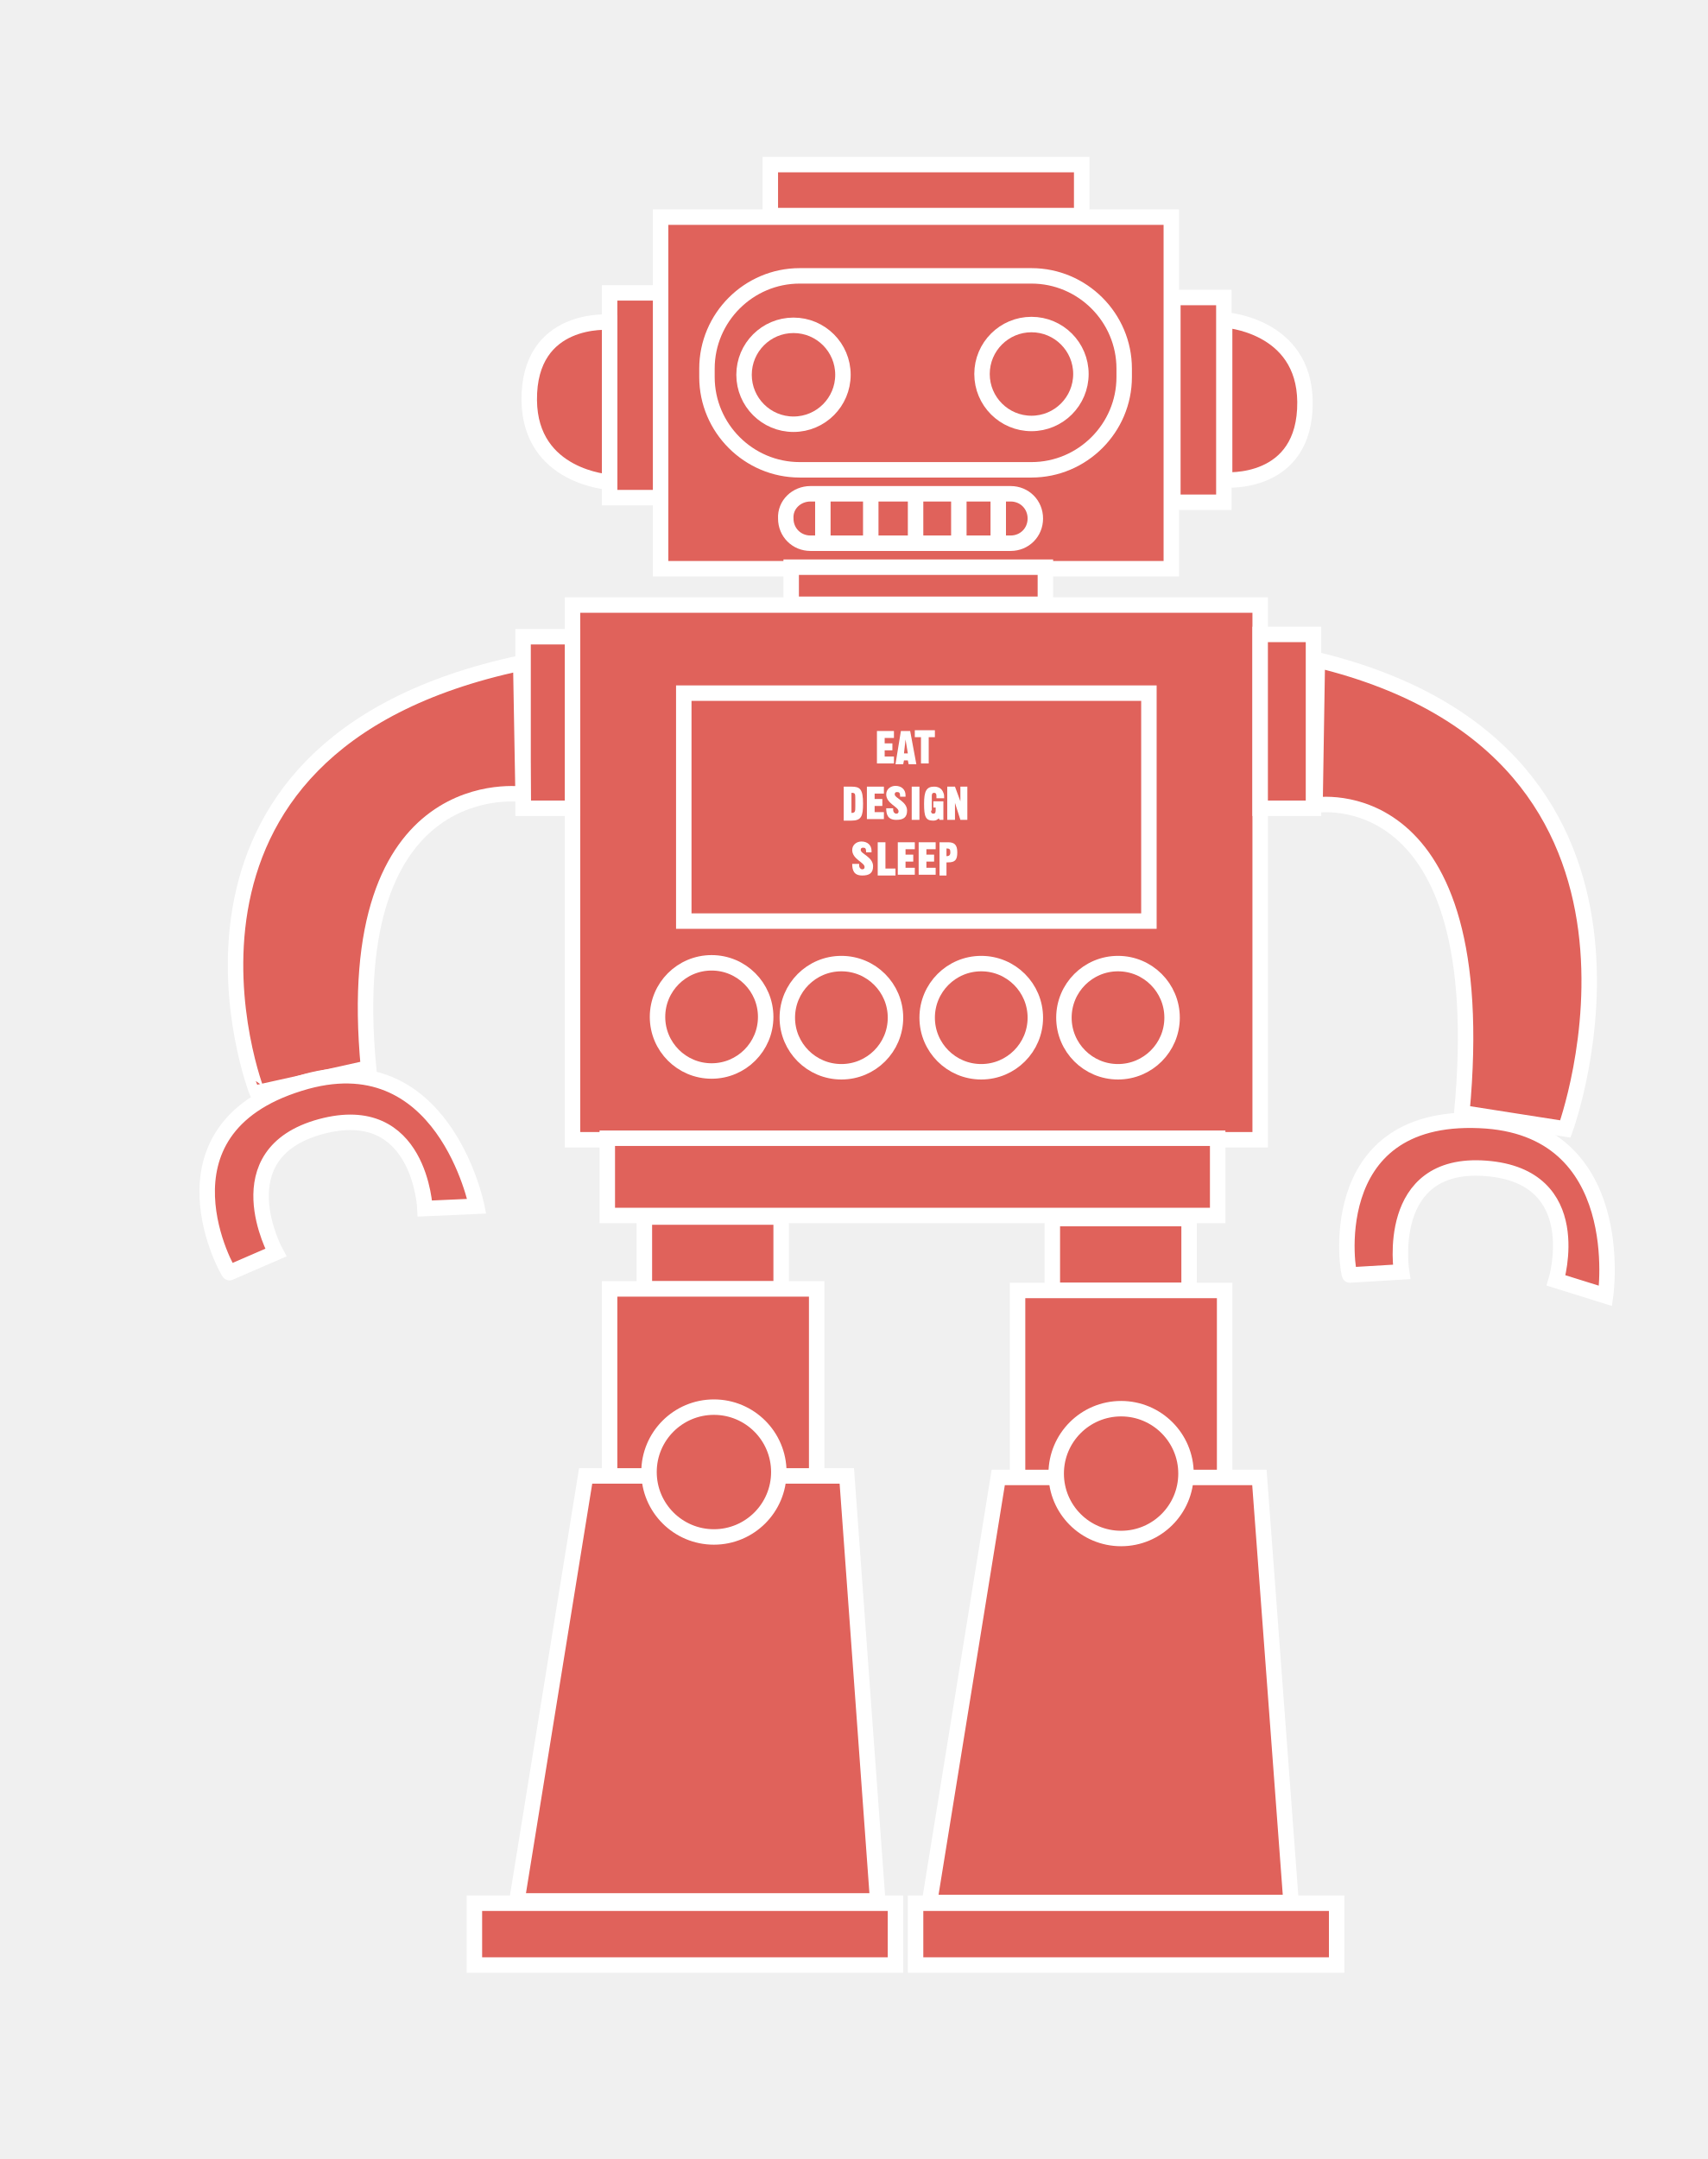
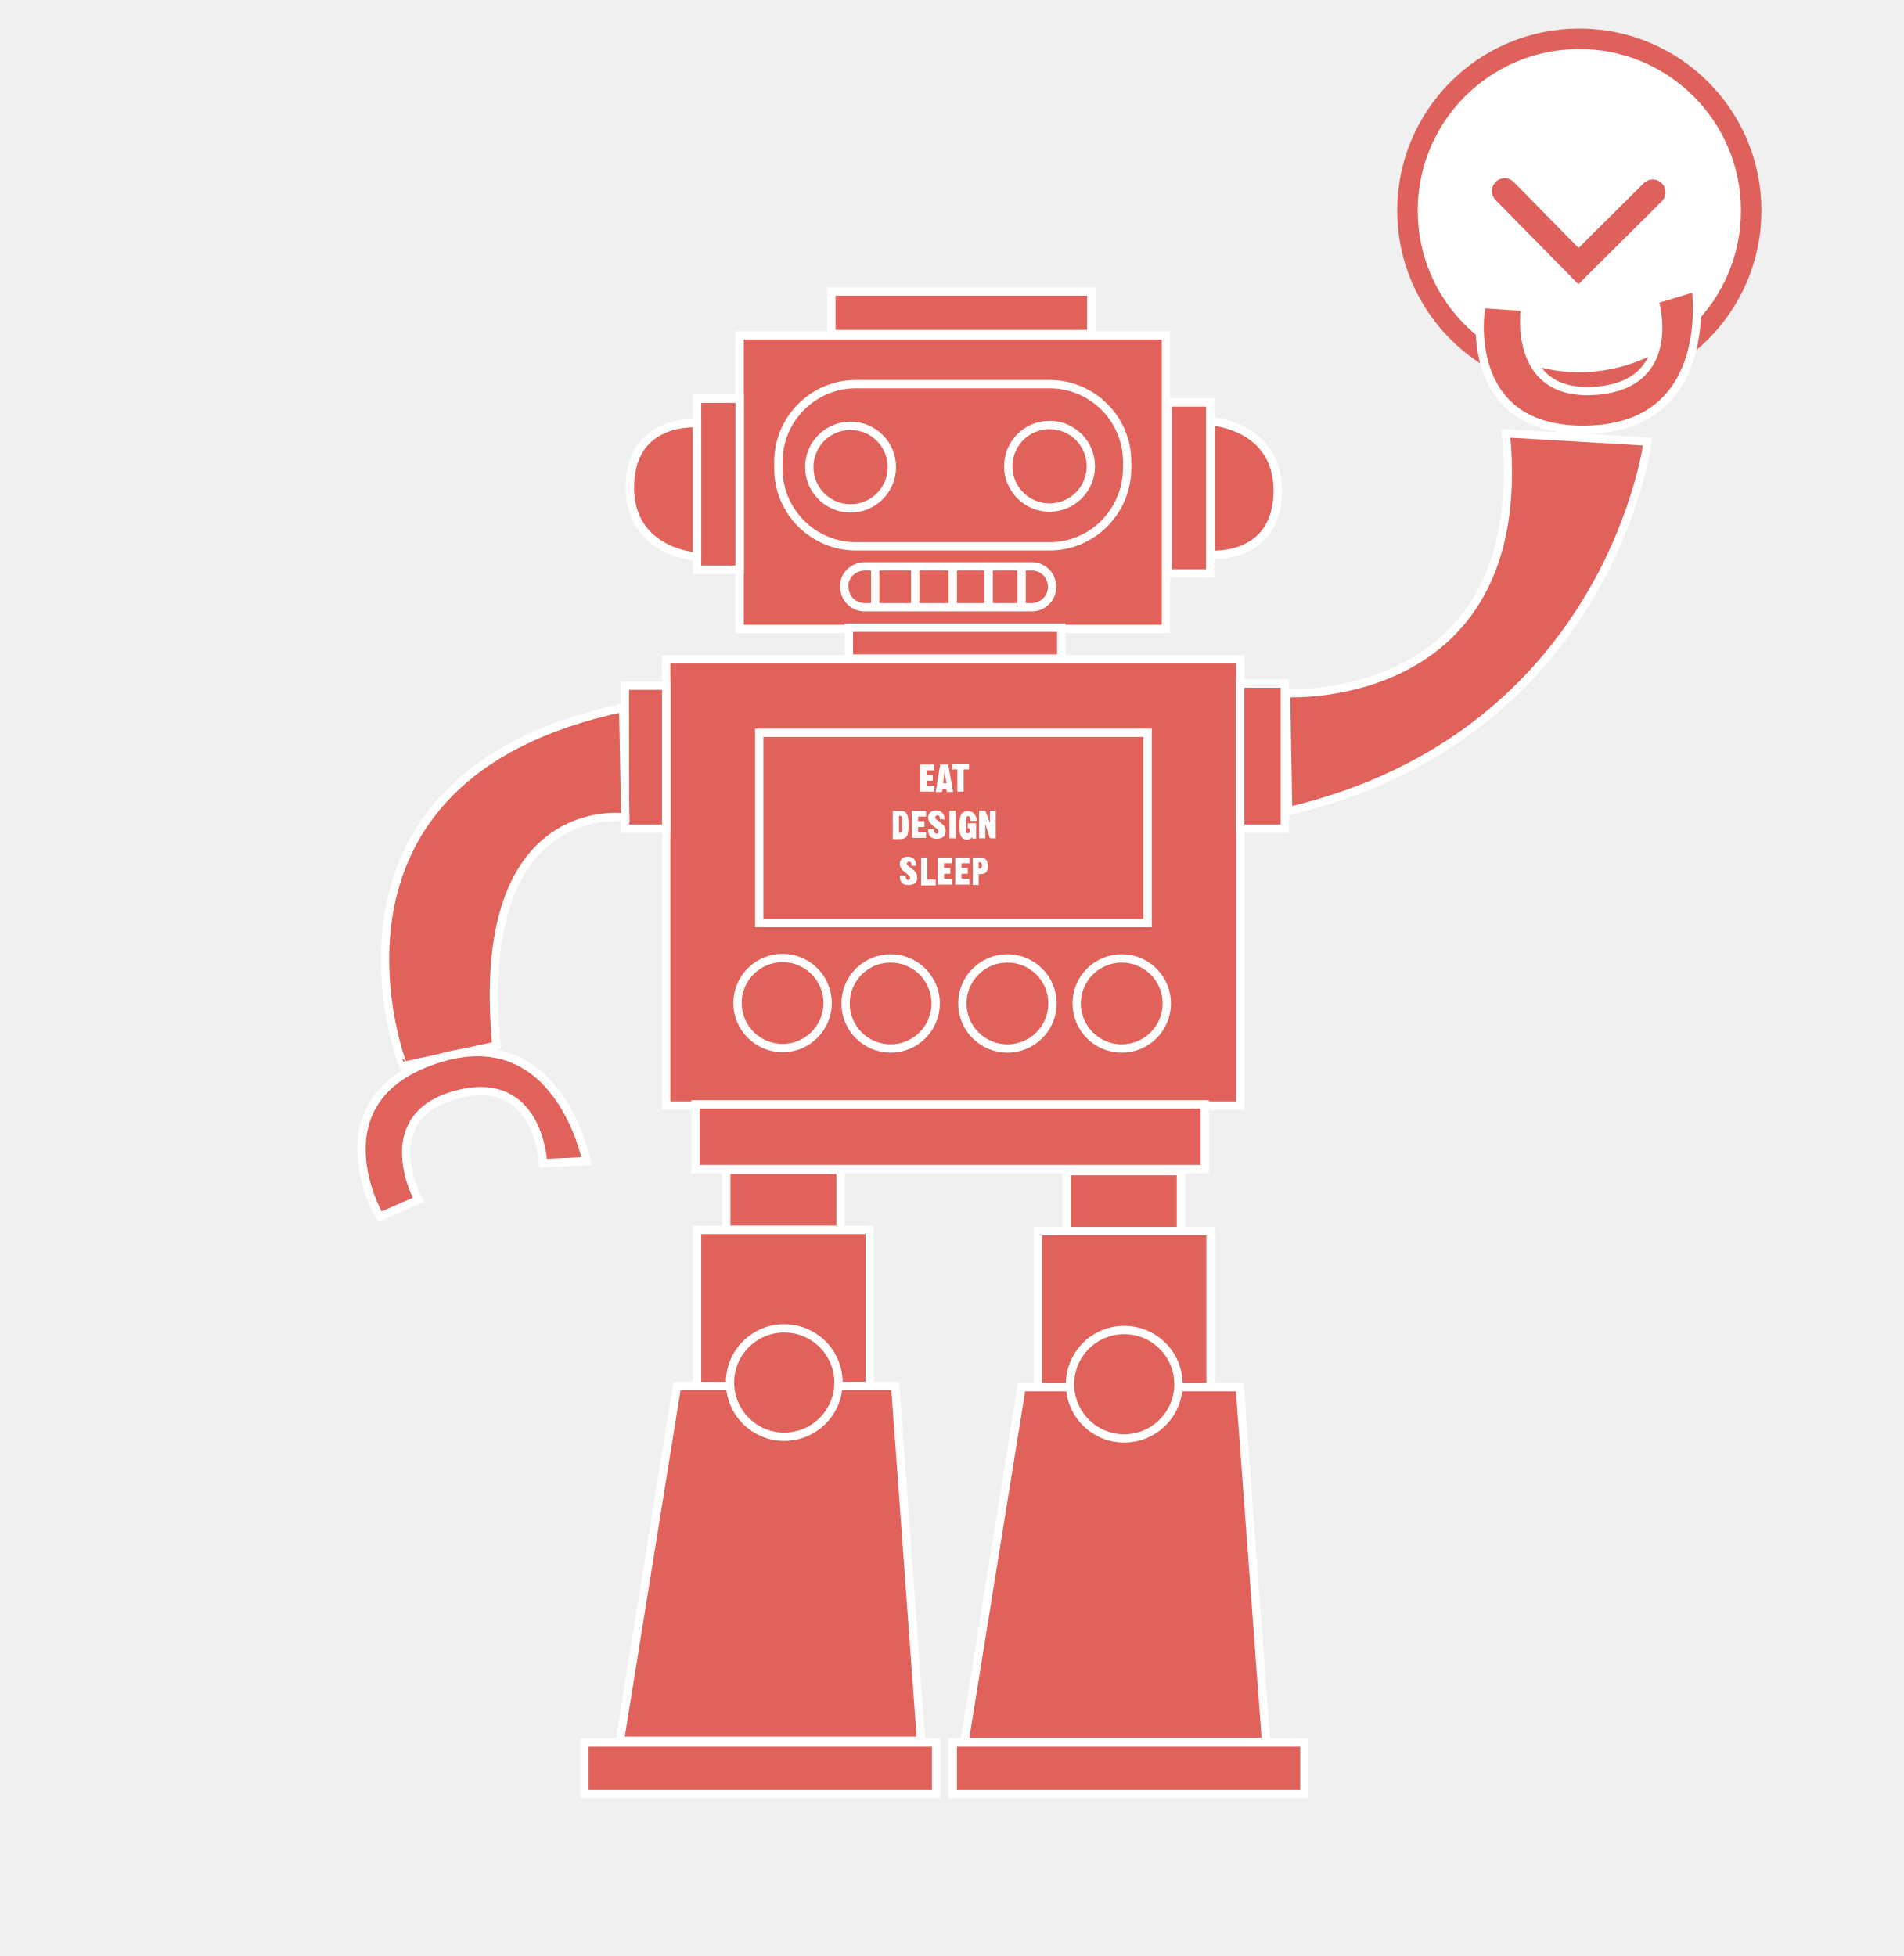
- <svg xmlns="http://www.w3.org/2000/svg" version="1.1" id="Layer_1" x="0px" y="0px" viewBox="0 0 221 279.4" style="enable-background:new 0 0 221 279.4;" xml:space="preserve">
+ <svg xmlns="http://www.w3.org/2000/svg" version="1.1" id="Layer_1" x="0px" y="0px" viewBox="0 -37 456.4 469" style="enable-background:new 0 -37 456.4 469;" xml:space="preserve">
  <style type="text/css">
	.st0{fill:#E0625B;stroke:#FFFFFF;stroke-width:2;stroke-miterlimit:10;}
- 	.st1{fill:none;}
- 	.st2{fill:#FFFFFF;}
+ 	.st1{fill:none;stroke:#FFFFFF;stroke-width:2;stroke-miterlimit:10;}
+ 	.st2{fill:#FFFFFF;stroke:#DF615B;stroke-width:4.907;stroke-miterlimit:10;}
+ 	.st3{fill:#FFFFFF;stroke:#DF615B;stroke-width:6.134;stroke-linecap:round;stroke-miterlimit:10;}
+ 	.st4{fill:#E0625B;stroke:#FFFFFF;stroke-width:1.972;stroke-miterlimit:10;}
+ 	.st5{fill:none;}
+ 	.st6{fill:#FFFFFF;}
</style>
-   <rect x="85.5" y="28.1" class="st0" width="66.1" height="45.5" />
-   <rect x="78.9" y="37.9" class="st0" width="6.6" height="26.5" />
-   <rect x="151.8" y="38.5" class="st0" width="6.6" height="26.5" />
-   <path class="st0" d="M78.9,41.7c0,0-10.5-0.9-10.4,10.1c0.1,10,10.4,10.6,10.4,10.6V41.7z" />
-   <path class="st0" d="M158.5,62.1c0,0,10.5,0.9,10.4-10.1c-0.1-10-10.4-10.6-10.4-10.6V62.1z" />
-   <path class="st0" d="M133.5,60.8h-30c-6.6,0-12-5.4-12-12v-1.1c0-6.6,5.4-12,12-12h30c6.6,0,12,5.4,12,12v1.1  C145.5,55.4,140.1,60.8,133.5,60.8z" />
-   <circle class="st0" cx="102.7" cy="48.5" r="6.4" />
-   <circle class="st0" cx="133.5" cy="48.4" r="6.4" />
-   <path class="st0" d="M104.9,63.9h25.9c1.8,0,3.2,1.4,3.2,3.2v0c0,1.8-1.4,3.2-3.2,3.2h-25.9c-1.8,0-3.2-1.4-3.2-3.2v0  C101.6,65.3,103.1,63.9,104.9,63.9z" />
-   <line class="st0" x1="106.5" y1="63.7" x2="106.5" y2="70.6" />
-   <line class="st0" x1="112.7" y1="63.9" x2="112.7" y2="70.6" />
-   <line class="st0" x1="118.5" y1="63.6" x2="118.5" y2="70.7" />
-   <line class="st0" x1="124.1" y1="64.2" x2="124.1" y2="70.3" />
-   <line class="st0" x1="129.2" y1="64.1" x2="129.2" y2="70.4" />
-   <rect x="99.7" y="21.3" class="st0" width="40.3" height="6.6" />
-   <rect x="74.1" y="78.3" class="st0" width="89" height="69.2" />
-   <rect x="102.4" y="73.4" class="st0" width="32.9" height="4.8" />
-   <rect x="67.7" y="82.4" class="st0" width="6.4" height="22.2" />
-   <rect x="163.1" y="82.1" class="st0" width="6.9" height="22.5" />
-   <rect x="78.6" y="147.3" class="st0" width="79" height="10" />
-   <rect x="83.4" y="157.5" class="st0" width="17.7" height="9.3" />
-   <rect x="78.9" y="166.8" class="st0" width="26.8" height="24.3" />
-   <rect x="61.4" y="246.3" class="st0" width="54.5" height="8" />
-   <polygon class="st0" points="75.8,191 109.6,191 113.6,246 66.9,246 " />
-   <circle class="st0" cx="92.4" cy="190.5" r="8.4" />
-   <rect x="136.2" y="157.7" class="st0" width="17.7" height="9.3" />
-   <rect x="131.7" y="167" class="st0" width="26.8" height="24.3" />
-   <rect x="118.5" y="246.3" class="st0" width="54.5" height="8" />
-   <polygon class="st0" points="129.2,191.2 163,191.2 167.1,246.2 120.3,246.2 " />
-   <circle class="st0" cx="145.1" cy="190.7" r="8.4" />
-   <circle class="st0" cx="92.1" cy="131.6" r="7" />
-   <circle class="st0" cx="108.9" cy="131.7" r="7" />
-   <circle class="st0" cx="127" cy="131.7" r="7" />
-   <circle class="st0" cx="144.7" cy="131.7" r="7" />
-   <rect x="88.5" y="89.7" class="st0" width="60.2" height="29.5" />
-   <path class="st0" d="M67.4,85.8l0.3,17c0,0-23.7-3.5-20,35.4l-14.4,3.2C33.2,141.4,16.1,96.7,67.4,85.8z" />
-   <path class="st0" d="M170.5,85.4l-0.3,18.8c0,0,23.1-3.9,19,39.8l13.4,2.1C202.6,146.1,220.4,97.5,170.5,85.4z" />
-   <path class="st0" d="M29.7,164.7c0,0.4-10.7-18.4,9.1-24.5c18.6-5.8,22.9,15.9,22.9,15.9l-6.7,0.3c0,0-0.6-14.1-13.5-10.6  c-12.8,3.5-5.8,16.3-5.8,16.3L29.7,164.7z" />
-   <path class="st0" d="M174.7,165c-0.2,0.4-3.9-20.9,16.8-20c19.5,0.8,16.3,22.7,16.3,22.7l-6.4-2c0,0,4.1-13.5-9.1-14.5  s-10.9,13.4-10.9,13.4L174.7,165z" />
+   <rect x="177.3" y="43.4" class="st0" width="102.2" height="70.4" />
+   <rect x="167.1" y="58.6" class="st0" width="10.2" height="41" />
+   <rect x="279.9" y="59.5" class="st0" width="10.2" height="41" />
+   <path class="st0" d="M167.1,64.5c0,0-16.2-1.4-16.1,15.6c0.2,15.5,16.1,16.4,16.1,16.4V64.5z" />
+   <path class="st0" d="M290.2,96c0,0,16.2,1.4,16.1-15.6C306.1,64.9,290.2,64,290.2,64V96z" />
+   <path class="st0" d="M251.6,94h-46.4c-10.2,0-18.6-8.3-18.6-18.6v-1.7c0-10.2,8.3-18.6,18.6-18.6h46.4c10.2,0,18.6,8.3,18.6,18.6  v1.7C270.1,85.7,261.8,94,251.6,94z" />
+   <circle class="st0" cx="203.9" cy="75" r="9.9" />
+   <circle class="st0" cx="251.6" cy="74.8" r="9.9" />
+   <path class="st0" d="M207.3,98.8h40c2.8,0,4.9,2.2,4.9,4.9l0,0c0,2.8-2.2,4.9-4.9,4.9h-40c-2.8,0-4.9-2.2-4.9-4.9l0,0  C202.2,101,204.6,98.8,207.3,98.8z" />
+   <line class="st1" x1="209.8" y1="98.5" x2="209.8" y2="109.2" />
+   <line class="st1" x1="219.4" y1="98.8" x2="219.4" y2="109.2" />
+   <line class="st1" x1="228.4" y1="98.3" x2="228.4" y2="109.3" />
+   <line class="st1" x1="237" y1="99.3" x2="237" y2="108.7" />
+   <line class="st1" x1="244.9" y1="99.1" x2="244.9" y2="108.9" />
+   <rect x="199.3" y="32.9" class="st0" width="62.3" height="10.2" />
+   <rect x="159.7" y="121.1" class="st0" width="137.6" height="107" />
+   <rect x="203.5" y="113.5" class="st0" width="50.9" height="7.4" />
+   <rect x="149.8" y="127.4" class="st0" width="9.9" height="34.3" />
+   <rect x="297.3" y="126.9" class="st0" width="10.7" height="34.8" />
+   <rect x="166.7" y="227.8" class="st0" width="122.1" height="15.5" />
+   <rect x="174.1" y="243.5" class="st0" width="27.4" height="14.4" />
+   <rect x="167.1" y="257.9" class="st0" width="41.4" height="37.6" />
+   <rect x="140.1" y="380.8" class="st0" width="84.3" height="12.4" />
+   <polygon class="st0" points="162.3,295.3 214.6,295.3 220.8,380.4 148.6,380.4 " />
+   <circle class="st0" cx="188" cy="294.5" r="13" />
+   <rect x="255.7" y="243.8" class="st0" width="27.4" height="14.4" />
+   <rect x="248.8" y="258.2" class="st0" width="41.4" height="37.6" />
+   <rect x="228.4" y="380.8" class="st0" width="84.3" height="12.4" />
+   <polygon class="st0" points="244.9,295.6 297.2,295.6 303.5,380.7 231.2,380.7 " />
+   <circle class="st0" cx="269.5" cy="294.9" r="13" />
+   <circle class="st2" cx="378.6" cy="13.5" r="41.2" />
+   <polyline class="st3" points="360.7,8.8 378.4,26.8 396.2,9.1 " />
+   <circle class="st0" cx="187.6" cy="203.5" r="10.8" />
+   <circle class="st0" cx="213.5" cy="203.6" r="10.8" />
+   <circle class="st0" cx="241.5" cy="203.6" r="10.8" />
+   <circle class="st0" cx="268.9" cy="203.6" r="10.8" />
+   <rect x="182" y="138.7" class="st0" width="93.1" height="45.6" />
+   <path class="st0" d="M149.4,132.7l0.5,26.3c0,0-36.6-5.4-30.9,54.7l-22.3,4.9C96.5,218.6,70,149.5,149.4,132.7z" />
+   <path class="st4" d="M308.8,157.5l-0.5-28.3c0,0,59,3.4,52.7-62.3l34,2C395,69,385.9,139.4,308.8,157.5z" />
+   <path class="st0" d="M91.1,254.7c0,0.6-16.5-28.4,14.1-37.9c28.8-9,35.4,24.6,35.4,24.6l-10.4,0.5c0,0-0.9-21.8-20.9-16.4  c-19.8,5.4-9,25.2-9,25.2L91.1,254.7z" />
+   <path class="st4" d="M355.3,35.9c-0.3-0.6-6,31.4,26,30.1c30.2-1.2,25.2-34.1,25.2-34.1l-9.9,3c0,0,6.3,20.3-14.1,21.8  c-20.4,1.5-16.9-20.1-16.9-20.1L355.3,35.9z" />
  <g>
-     <rect x="107.6" y="94.6" class="st1" width="19.1" height="20.4" />
-     <path class="st2" d="M113.5,98.9v-4.3h2.2v0.9h-1.2v0.7h1v0.9h-1v0.8h1.2v0.9H113.5z" />
-     <path class="st2" d="M118.6,98.9h-1l-0.1-0.5H117l-0.1,0.5h-1l0.7-4.3h1.2L118.6,98.9z M117,97.5h0.5l-0.3-1.8h0L117,97.5z" />
-     <path class="st2" d="M120.2,95.4v3.4h-1v-3.4h-0.8v-0.9h2.6v0.9H120.2z" />
-     <path class="st2" d="M109.2,101.8h1c1.1,0,1.5,0.3,1.5,2.2c0,1.6-0.2,2.2-1.5,2.2h-1V101.8z M110.2,105.2c0.5,0,0.5-0.2,0.5-0.9   v-0.8c0-0.8,0-0.9-0.5-0.9V105.2z" />
-     <path class="st2" d="M112.2,106.1v-4.3h2.2v0.9h-1.2v0.7h1v0.9h-1v0.8h1.2v0.9H112.2z" />
-     <path class="st2" d="M116.5,103.1c0-0.5-0.1-0.6-0.4-0.6c-0.2,0-0.3,0.1-0.3,0.3c0,0.5,1.6,0.9,1.6,2.1c0,0.9-0.5,1.2-1.4,1.2   c-1.1,0-1.3-0.7-1.3-1.5h0.9v0.2c0,0.3,0.2,0.5,0.4,0.5c0.2,0,0.3-0.1,0.3-0.3c0-0.6-1.6-1-1.6-2.2c0-0.7,0.6-1.1,1.2-1.1   c0.8,0,1.3,0.5,1.3,1.2v0.2H116.5z" />
-     <path class="st2" d="M118,106.1v-4.3h1v4.3H118z" />
-     <path class="st2" d="M120.5,104.9c0,0.3,0.1,0.4,0.3,0.4s0.3-0.1,0.3-0.4v-0.4h-0.3v-0.8h1.3v2.4h-0.5l-0.1-0.2   c-0.2,0.2-0.4,0.3-0.7,0.3c-1,0-1.2-0.5-1.2-2.2c0-1.6,0.3-2.2,1.3-2.2c0.5,0,1,0.2,1.2,0.8c0.1,0.2,0.1,0.4,0.1,0.7h-1v-0.3   c0-0.3-0.1-0.4-0.3-0.4s-0.3,0.1-0.3,0.4V104.9z" />
-     <path class="st2" d="M122.6,106.1v-4.3h1l0.7,1.9h0v-1.9h0.9v4.3h-0.9l-0.7-2.2h0v2.2H122.6z" />
-     <path class="st2" d="M112.1,110.3c0-0.5-0.1-0.6-0.4-0.6c-0.2,0-0.3,0.1-0.3,0.3c0,0.5,1.6,0.9,1.6,2.1c0,0.9-0.5,1.2-1.4,1.2   c-1.1,0-1.3-0.7-1.3-1.5h0.9v0.2c0,0.3,0.2,0.5,0.4,0.5c0.2,0,0.3-0.1,0.3-0.3c0-0.6-1.6-1-1.6-2.2c0-0.7,0.6-1.1,1.2-1.1   c0.8,0,1.3,0.5,1.3,1.2v0.2H112.1z" />
-     <path class="st2" d="M113.6,113.3V109h1v3.4h1.3v0.9H113.6z" />
-     <path class="st2" d="M116.2,113.3V109h2.2v0.9h-1.2v0.7h1v0.9h-1v0.8h1.2v0.9H116.2z" />
-     <path class="st2" d="M118.9,113.3V109h2.2v0.9h-1.2v0.7h1v0.9h-1v0.8h1.2v0.9H118.9z" />
-     <path class="st2" d="M121.6,113.3V109h1.1c0.8,0,1.2,0.3,1.2,1.3c0,1-0.3,1.3-1.2,1.3h-0.2v1.7H121.6z M122.5,110.8   c0.3,0,0.5-0.1,0.5-0.5c0-0.4-0.1-0.5-0.5-0.5V110.8z" />
+     <rect x="211.5" y="146.3" class="st5" width="29.5" height="31.5" />
+     <path class="st6" d="M220.6,152.9v-6.6h3.4v1.4h-1.9v1.1h1.5v1.4h-1.5v1.2h1.9v1.4h-3.4V152.9z" />
+     <path class="st6" d="M228.5,152.9H227l-0.2-0.8h-0.8l-0.2,0.8h-1.5l1.1-6.6h1.9L228.5,152.9z M226.1,150.8h0.8l-0.5-2.8l0,0   L226.1,150.8z" />
+     <path class="st6" d="M231,147.5v5.3h-1.5v-5.3h-1.2v-1.4h4v1.4H231z" />
+     <path class="st6" d="M214,157.4h1.5c1.7,0,2.3,0.5,2.3,3.4c0,2.5-0.3,3.4-2.3,3.4H214V157.4z M215.5,162.7c0.8,0,0.8-0.3,0.8-1.4   V160c0-1.2,0-1.4-0.8-1.4V162.7z" />
+     <path class="st6" d="M218.6,164v-6.6h3.4v1.4h-1.9v1.1h1.5v1.4h-1.5v1.2h1.9v1.4h-3.4V164z" />
+     <path class="st6" d="M225.3,159.4c0-0.8-0.2-0.9-0.6-0.9c-0.3,0-0.5,0.2-0.5,0.5c0,0.8,2.5,1.4,2.5,3.2c0,1.4-0.8,1.9-2.2,1.9   c-1.7,0-2-1.1-2-2.3h1.4v0.3c0,0.5,0.3,0.8,0.6,0.8s0.5-0.2,0.5-0.5c0-0.9-2.5-1.5-2.5-3.4c0-1.1,0.9-1.7,1.9-1.7   c1.2,0,2,0.8,2,1.9v0.3L225.3,159.4L225.3,159.4z" />
+     <path class="st6" d="M227.6,164v-6.6h1.5v6.6H227.6z" />
+     <path class="st6" d="M231.5,162.2c0,0.5,0.2,0.6,0.5,0.6c0.3,0,0.5-0.2,0.5-0.6v-0.6h-0.5v-1.2h2v3.7h-0.8l-0.2-0.3   c-0.3,0.3-0.6,0.5-1.1,0.5c-1.5,0-1.9-0.8-1.9-3.4c0-2.5,0.5-3.4,2-3.4c0.8,0,1.5,0.3,1.9,1.2c0.2,0.3,0.2,0.6,0.2,1.1h-1.5v-0.5   c0-0.5-0.2-0.6-0.5-0.6c-0.3,0-0.5,0.2-0.5,0.6v2.9H231.5z" />
+     <path class="st6" d="M234.7,164v-6.6h1.5l1.1,2.9l0,0v-2.9h1.4v6.6h-1.4l-1.1-3.4l0,0v3.4H234.7z" />
+     <path class="st6" d="M218.5,170.5c0-0.8-0.2-0.9-0.6-0.9c-0.3,0-0.5,0.2-0.5,0.5c0,0.8,2.5,1.4,2.5,3.2c0,1.4-0.8,1.9-2.2,1.9   c-1.7,0-2-1.1-2-2.3h1.4v0.3c0,0.5,0.3,0.8,0.6,0.8s0.5-0.2,0.5-0.5c0-0.9-2.5-1.5-2.5-3.4c0-1.1,0.9-1.7,1.9-1.7   c1.2,0,2,0.8,2,1.9v0.3H218.5L218.5,170.5z" />
+     <path class="st6" d="M220.8,175.2v-6.6h1.5v5.3h2v1.4H220.8z" />
+     <path class="st6" d="M224.8,175.2v-6.6h3.4v1.4h-1.9v1.1h1.5v1.4h-1.5v1.2h1.9v1.4h-3.4V175.2z" />
+     <path class="st6" d="M229,175.2v-6.6h3.4v1.4h-1.9v1.1h1.5v1.4h-1.5v1.2h1.9v1.4H229V175.2z" />
+     <path class="st6" d="M233.2,175.2v-6.6h1.7c1.2,0,1.9,0.5,1.9,2c0,1.5-0.5,2-1.9,2h-0.3v2.6H233.2z M234.6,171.3   c0.5,0,0.8-0.2,0.8-0.8s-0.2-0.8-0.8-0.8V171.3z" />
  </g>
-   <g>
- </g>
-   <g>
- </g>
-   <g>
- </g>
-   <g>
- </g>
-   <g>
- </g>
-   <g>
- </g>
</svg>
